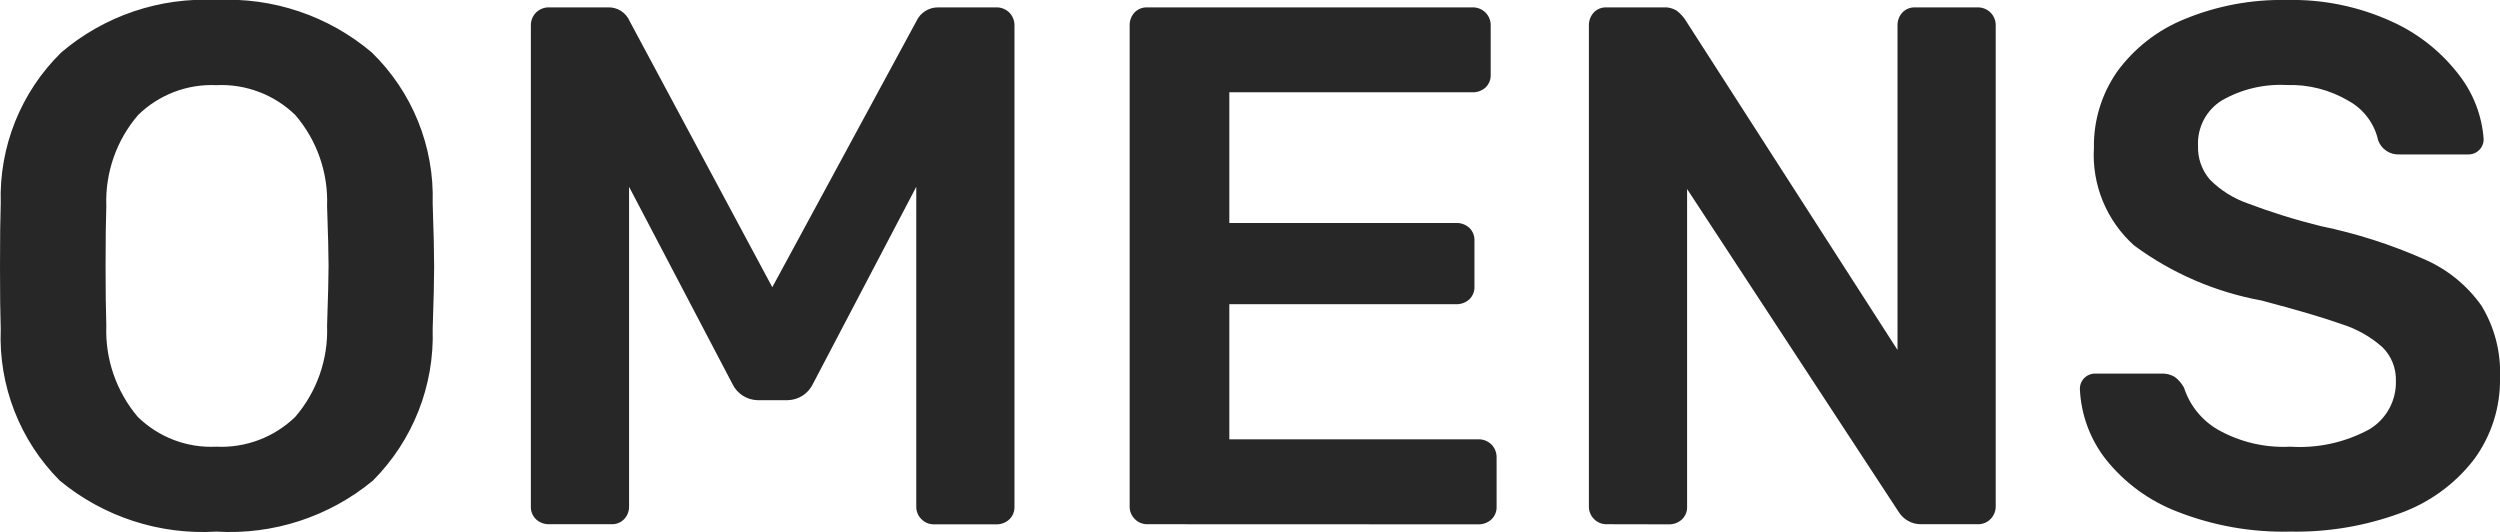
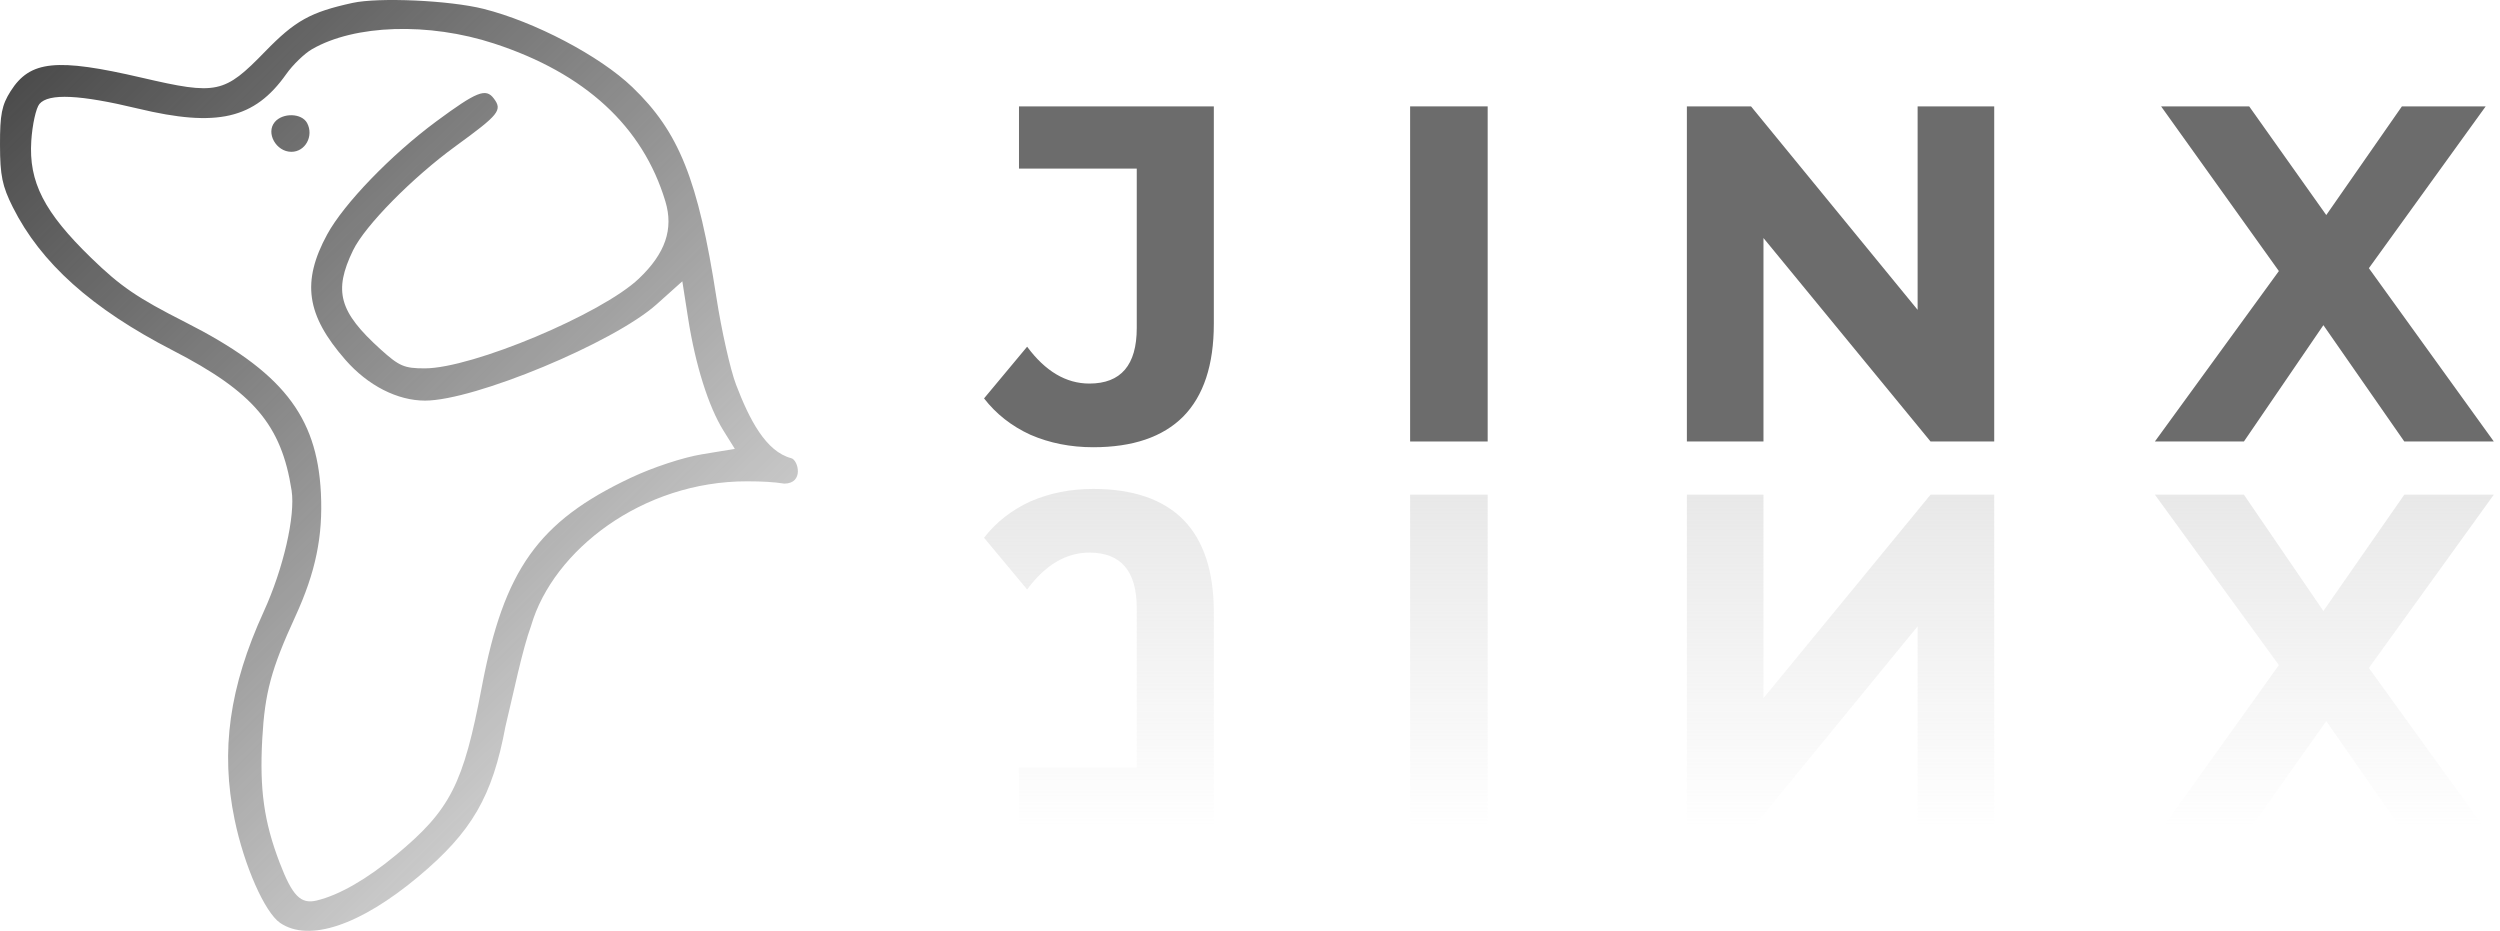
- <svg xmlns="http://www.w3.org/2000/svg" width="101.58" height="21.6" viewBox="0 0 101.58 21.6">
-   <path d="M8.79 21.6a9.12 9.12 0 01-6.36-2.07 8.238 8.238 0 01-2.4-6.15Q0 12.51 0 10.83q0-1.71.03-2.58a8.211 8.211 0 012.46-6.12A9 9 0 018.79 0a9.058 9.058 0 016.315 2.13 8.182 8.182 0 012.475 6.12q.06 1.74.06 2.58 0 .81-.06 2.55a8.329 8.329 0 01-2.43 6.15 9.12 9.12 0 01-6.36 2.07zm0-3.45A4.308 4.308 0 0012 16.935a5.371 5.371 0 001.29-3.7q.06-1.8.06-2.43 0-.69-.06-2.43a5.371 5.371 0 00-1.29-3.7A4.308 4.308 0 008.79 3.46a4.269 4.269 0 00-3.18 1.215 5.371 5.371 0 00-1.29 3.7q-.03.87-.03 2.43 0 1.53.03 2.43a5.416 5.416 0 001.275 3.7A4.258 4.258 0 008.79 18.15zm13.53 3.15a.762.762 0 01-.54-.2.682.682 0 01-.21-.525V1.05a.731.731 0 01.21-.54.731.731 0 01.54-.21h2.37a.926.926 0 01.9.57l5.79 10.8L37.23.87a.964.964 0 01.9-.57h2.34a.731.731 0 01.54.21.731.731 0 01.21.54v19.53a.682.682 0 01-.21.525.762.762 0 01-.54.2h-2.52a.694.694 0 01-.51-.21.694.694 0 01-.21-.51V7.59l-4.2 8.01a1.16 1.16 0 01-1.02.66h-1.23a1.16 1.16 0 01-1.02-.66l-4.2-8.01v12.99a.722.722 0 01-.195.51.682.682 0 01-.525.21zm24.3 0a.694.694 0 01-.51-.21.694.694 0 01-.21-.51V1.05a.762.762 0 01.195-.54.682.682 0 01.525-.21h13.2a.731.731 0 01.54.21.731.731 0 01.21.54v1.98a.682.682 0 01-.21.525.762.762 0 01-.54.195h-9.87v5.31h9.21a.762.762 0 01.54.195.682.682 0 01.21.525v1.86a.682.682 0 01-.21.525.762.762 0 01-.54.195h-9.21v5.49h10.11a.731.731 0 01.54.21.731.731 0 01.21.54v1.98a.682.682 0 01-.21.525.762.762 0 01-.54.2zm18.66 0a.694.694 0 01-.51-.21.694.694 0 01-.21-.51V1.05a.762.762 0 01.195-.54.682.682 0 01.525-.21h2.31a.9.9 0 01.54.135 1.557 1.557 0 01.33.345l8.64 13.44V1.05a.762.762 0 01.195-.54.682.682 0 01.525-.21h2.52a.731.731 0 01.54.21.731.731 0 01.21.54v19.5a.731.731 0 01-.21.54.694.694 0 01-.51.21h-2.34a1.061 1.061 0 01-.87-.48L68.55 7.68v12.9a.682.682 0 01-.21.525.762.762 0 01-.54.2zm27.78.3a11.773 11.773 0 01-4.59-.81 6.862 6.862 0 01-2.91-2.13 5 5 0 01-1.05-2.85.611.611 0 01.18-.45.611.611 0 01.45-.18h2.67a.968.968 0 01.555.135 1.386 1.386 0 01.375.435 3.059 3.059 0 001.38 1.71 5.42 5.42 0 002.94.69 5.923 5.923 0 003.21-.705 2.223 2.223 0 001.08-1.965 1.842 1.842 0 00-.555-1.38 4.532 4.532 0 00-1.65-.93q-1.095-.39-3.255-.96a12.494 12.494 0 01-5.175-2.235A4.938 4.938 0 0185.08 6a5.256 5.256 0 01.945-3.09 6.314 6.314 0 012.73-2.13A10.3 10.3 0 0192.91 0a9.7 9.7 0 014.26.87 7.12 7.12 0 012.745 2.175 4.809 4.809 0 011 2.6.611.611 0 01-.18.45.611.611 0 01-.45.18H97.5a.87.87 0 01-.87-.57 2.431 2.431 0 00-1.2-1.605 4.626 4.626 0 00-2.52-.645 4.773 4.773 0 00-2.64.63 2.054 2.054 0 00-.96 1.83 2 2 0 00.48 1.38 4.037 4.037 0 001.515.96 25.723 25.723 0 002.985.93 20.751 20.751 0 014.215 1.35 5.534 5.534 0 012.325 1.89 5.2 5.2 0 01.75 2.91 5.432 5.432 0 01-1.065 3.345 6.616 6.616 0 01-3 2.175 12.271 12.271 0 01-4.455.745z" fill="#272727" />
+ <svg xmlns="http://www.w3.org/2000/svg" width="188" height="70" viewBox="0 0 188 70" fill="none">
+   <path d="M82.208 33.632C80.504 33.632 78.932 33.32 77.492 32.696C76.076 32.048 74.912 31.136 74 29.96L77.24 26.072C78.608 27.92 80.168 28.844 81.92 28.844C84.296 28.844 85.484 27.452 85.484 24.668V12.68H76.628V8H91.28V24.344C91.28 27.44 90.512 29.768 88.976 31.328C87.44 32.864 85.184 33.632 82.208 33.632Z" fill="#6C6C6C" />
+   <path d="M106.041 8H111.873V33.2H106.041V8Z" fill="#6C6C6C" />
+   <path d="M149.965 8V33.2H145.177L132.613 17.9V33.2H126.853V8H131.677L144.205 23.3V8H149.965Z" fill="#6C6C6C" />
+   <path d="M180.803 33.2L174.719 24.452L168.743 33.2H162.047L171.371 20.384L162.515 8H169.139L174.935 16.172L180.623 8H186.923L178.139 20.168L187.535 33.2H180.803Z" fill="#6C6C6C" />
+   <path d="M82.208 36.768C80.504 36.768 78.932 37.08 77.492 37.704C76.076 38.352 74.912 39.264 74 40.44L77.24 44.328C78.608 42.48 80.168 41.556 81.92 41.556C84.296 41.556 85.484 42.948 85.484 45.732V57.72H76.628V62.4H91.28V46.056C91.28 42.96 90.512 40.632 88.976 39.072C87.44 37.536 85.184 36.768 82.208 36.768Z" fill="url(#paint0_linear)" />
+   <path d="M106.041 62.4H111.873V37.2H106.041V62.4Z" fill="url(#paint1_linear)" />
+   <path d="M149.965 62.4V37.2H145.177L132.613 52.5V37.2H126.853V62.4H131.677L144.205 47.1V62.4H149.965Z" fill="url(#paint2_linear)" />
+   <path d="M180.803 37.2L174.719 45.948L168.743 37.2H162.047L171.371 50.016L162.515 62.4H169.139L174.935 54.228L180.623 62.4H186.923L178.139 50.232L187.535 37.2H180.803Z" fill="url(#paint3_linear)" />
+   <path fill-rule="evenodd" clip-rule="evenodd" d="M26.506 0.22C23.343 0.914 22.194 1.554 19.939 3.874C16.859 7.043 16.32 7.158 10.67 5.845C4.232 4.349 2.262 4.551 0.798 6.857C0.134 7.905 -0.005 8.609 0 10.898C0.005 13.198 0.168 13.993 0.961 15.575C3.064 19.775 6.897 23.21 12.979 26.343C19.06 29.476 21.168 31.959 21.928 36.882C22.222 38.788 21.31 42.758 19.838 45.98C17.24 51.668 16.57 56.444 17.643 61.635C18.358 65.089 19.905 68.606 21.06 69.398C23.218 70.88 27.077 69.591 31.462 65.923C35.483 62.56 37.032 59.889 38.01 54.63C38.638 52.033 39.26 48.919 39.948 47.027C41.602 41.386 48.297 36.179 56.2 36.195C57.301 36.197 58.203 36.245 58.986 36.369C60.474 36.351 60.027 34.595 59.509 34.459C57.586 33.958 56.35 31.542 55.347 28.915C54.923 27.803 54.259 24.854 53.873 22.36C52.503 13.517 51.065 9.92 47.552 6.552C45.103 4.203 40.213 1.632 36.356 0.665C33.807 0.026 28.483 -0.214 26.506 0.22ZM50.036 15.142C48.34 9.507 43.998 5.508 37.147 3.27C32.235 1.666 26.672 1.842 23.455 3.704C22.888 4.032 22.018 4.876 21.521 5.579C19.14 8.946 16.326 9.598 10.363 8.162C6.009 7.114 3.655 7.004 2.967 7.816C2.709 8.121 2.432 9.369 2.353 10.588C2.152 13.683 3.312 15.952 6.855 19.393C9.071 21.544 10.303 22.386 13.934 24.228C21.186 27.908 23.835 31.24 24.131 37.055C24.296 40.32 23.737 43.029 22.212 46.351C20.39 50.319 19.913 52.091 19.721 55.591C19.515 59.375 19.855 61.797 21.024 64.859C21.983 67.371 22.607 68.01 23.817 67.718C25.513 67.309 27.578 66.122 29.795 64.283C33.866 60.906 34.849 58.977 36.233 51.648C37.898 42.839 40.478 39.214 47.418 35.937C49.087 35.148 51.344 34.403 52.78 34.165L55.26 33.756L54.399 32.374C53.28 30.578 52.293 27.442 51.748 23.95L51.311 21.153L49.383 22.881C46.162 25.766 35.679 30.126 31.964 30.126C29.881 30.126 27.667 28.993 25.978 27.064C23.029 23.694 22.666 21.193 24.606 17.625C25.862 15.316 29.41 11.642 32.807 9.131C35.866 6.872 36.537 6.605 37.138 7.411C37.793 8.288 37.538 8.607 34.283 10.975C31.004 13.359 27.448 16.969 26.55 18.824C25.064 21.894 25.496 23.45 28.621 26.273C30.029 27.544 30.393 27.701 31.949 27.701C35.507 27.701 45.248 23.614 48.048 20.948C50.04 19.05 50.664 17.227 50.036 15.142Z" fill="url(#paint4_linear)" />
+   <path d="M20.664 9.176C19.971 9.995 20.763 11.417 21.914 11.417C22.962 11.417 23.612 10.222 23.094 9.252C22.694 8.505 21.271 8.46 20.664 9.176Z" fill="url(#paint5_linear)" />
+   <defs>
+     <linearGradient id="paint0_linear" x1="130.768" y1="36.768" x2="130.768" y2="62.4" gradientUnits="userSpaceOnUse">
+       <stop stop-color="#E8E8E8" />
+       <stop offset="1" stop-color="#E8E8E8" stop-opacity="0" />
+     </linearGradient>
+     <linearGradient id="paint1_linear" x1="130.768" y1="36.768" x2="130.768" y2="62.4" gradientUnits="userSpaceOnUse">
+       <stop stop-color="#E8E8E8" />
+       <stop offset="1" stop-color="#E8E8E8" stop-opacity="0" />
+     </linearGradient>
+     <linearGradient id="paint2_linear" x1="130.768" y1="36.768" x2="130.768" y2="62.4" gradientUnits="userSpaceOnUse">
+       <stop stop-color="#E8E8E8" />
+       <stop offset="1" stop-color="#E8E8E8" stop-opacity="0" />
+     </linearGradient>
+     <linearGradient id="paint3_linear" x1="130.768" y1="36.768" x2="130.768" y2="62.4" gradientUnits="userSpaceOnUse">
+       <stop stop-color="#E8E8E8" />
+       <stop offset="1" stop-color="#E8E8E8" stop-opacity="0" />
+     </linearGradient>
+     <linearGradient id="paint4_linear" x1="-3" y1="-3.58799e-07" x2="66" y2="70" gradientUnits="userSpaceOnUse">
+       <stop stop-color="#3D3D3D" />
+       <stop offset="1" stop-color="#3D3D3D" stop-opacity="0" />
+     </linearGradient>
+     <linearGradient id="paint5_linear" x1="-3" y1="-3.58799e-07" x2="66" y2="70" gradientUnits="userSpaceOnUse">
+       <stop stop-color="#3D3D3D" />
+       <stop offset="1" stop-color="#3D3D3D" stop-opacity="0" />
+     </linearGradient>
+   </defs>
</svg>
